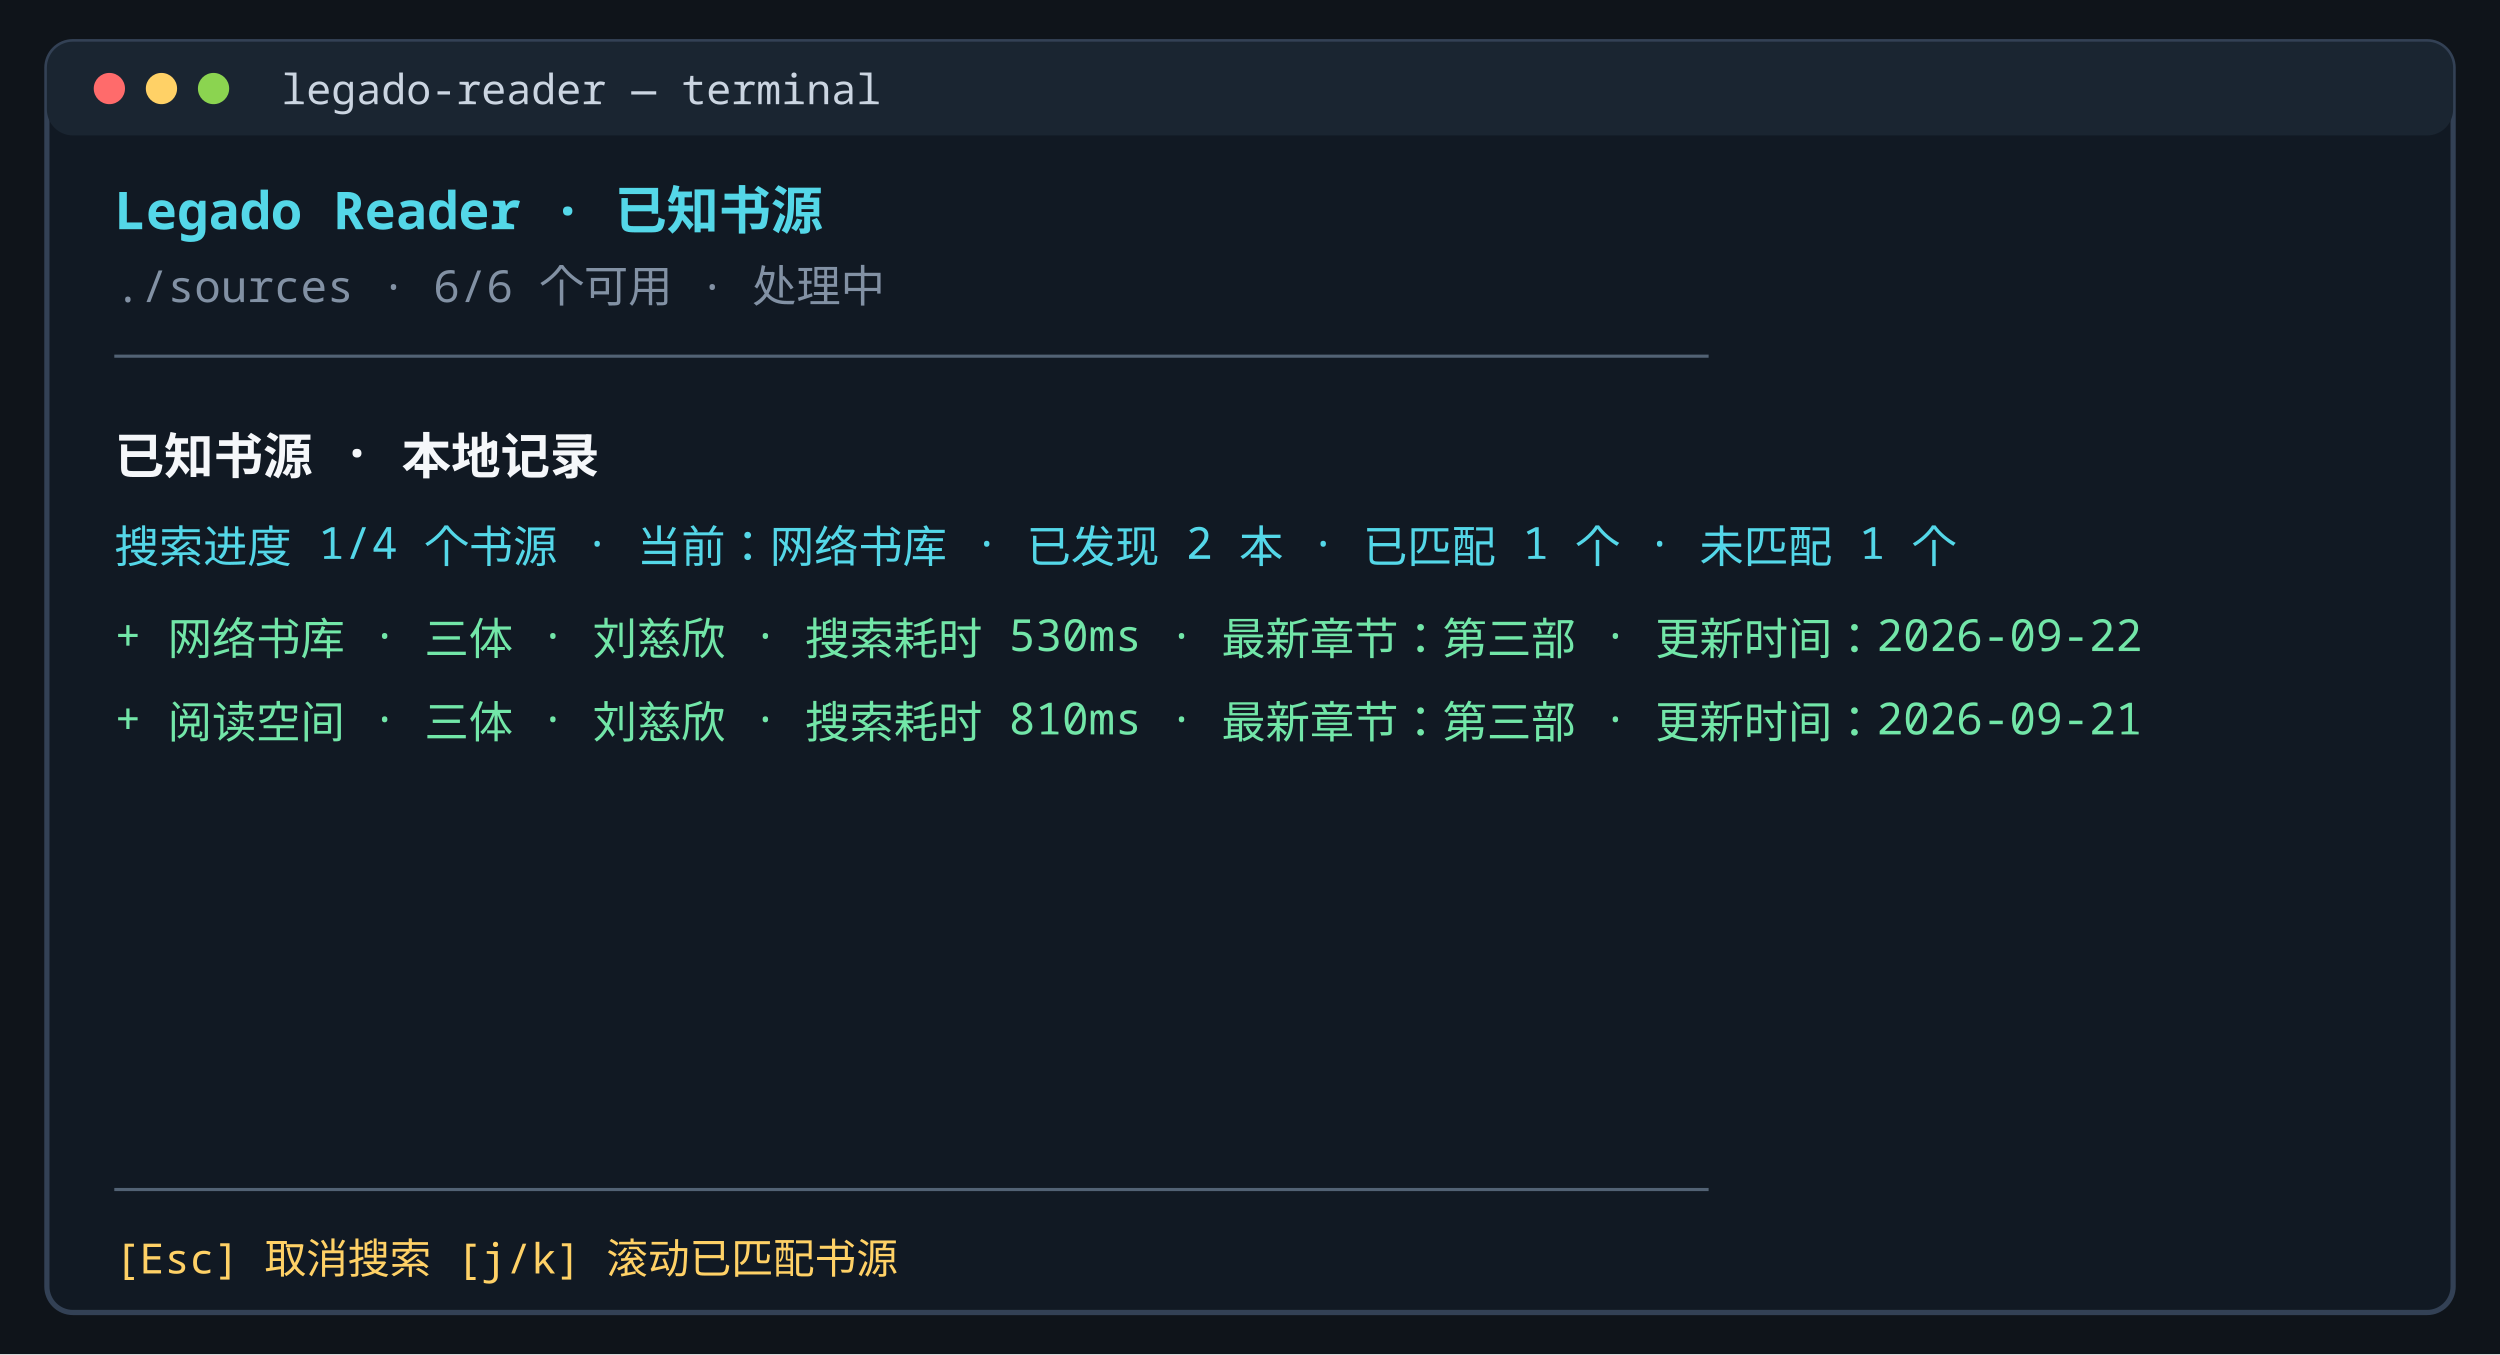
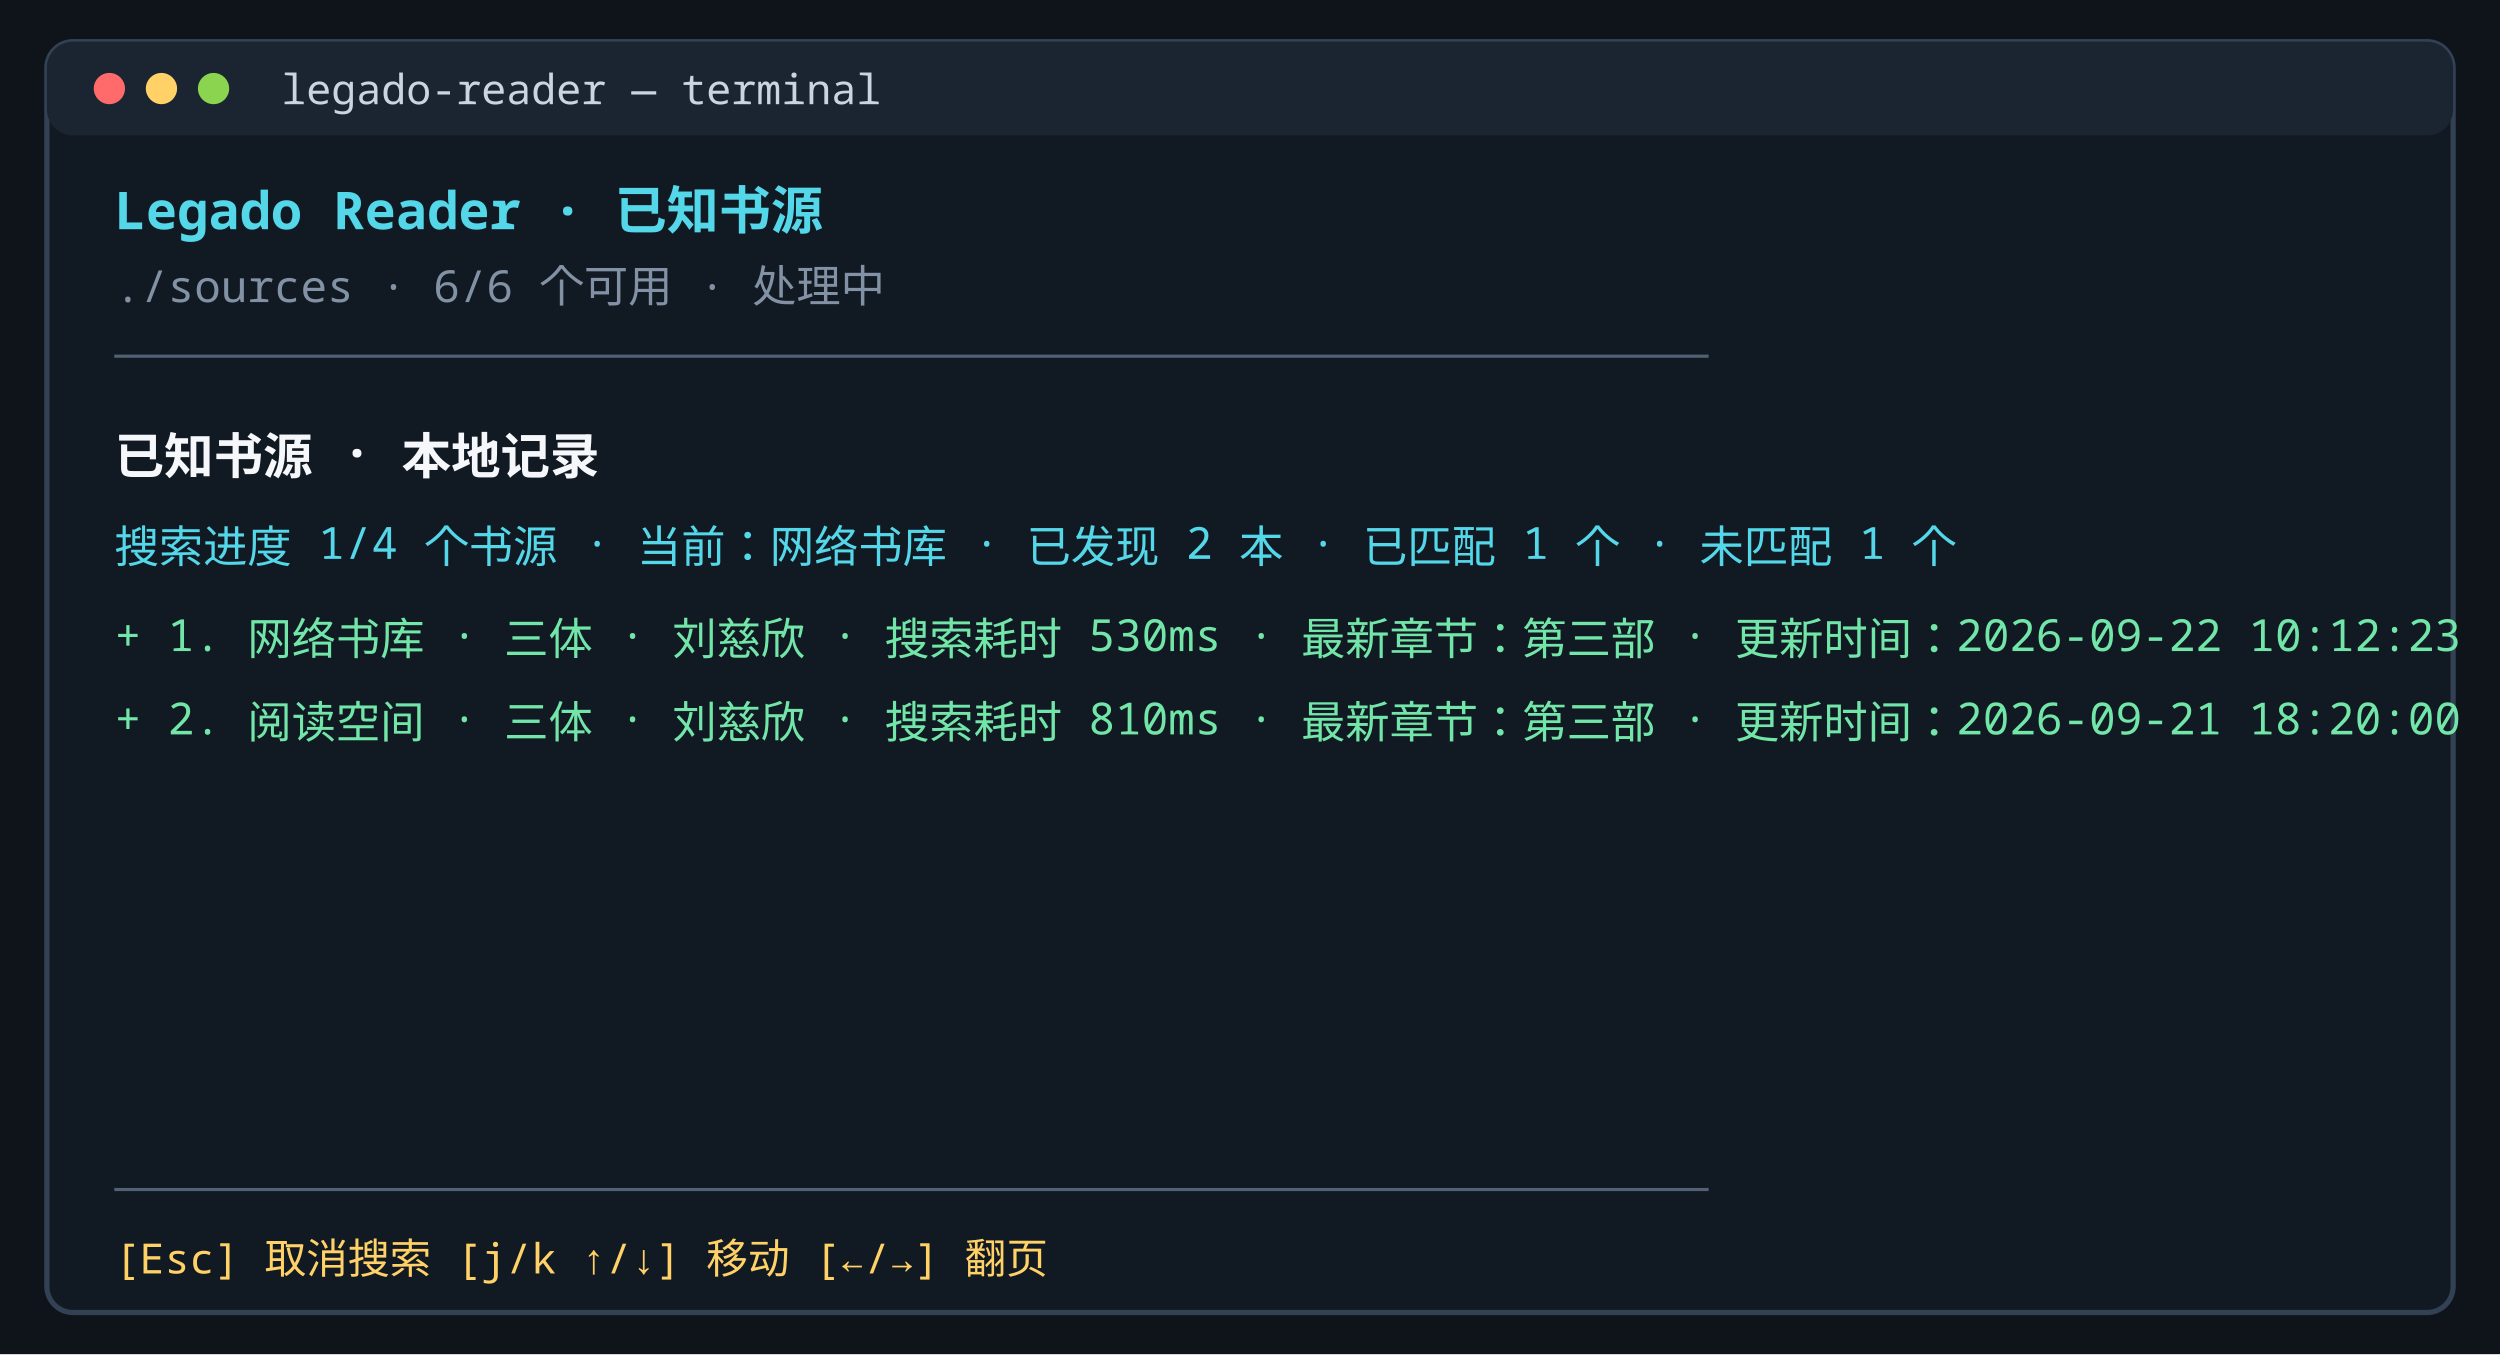
<svg xmlns="http://www.w3.org/2000/svg" width="960" height="520" viewBox="0 0 960 520" role="img" aria-labelledby="title desc">
  <rect width="960" height="520" fill="#0f141a" />
  <rect x="18" y="16" width="924" height="488" rx="10" fill="#111923" stroke="#334155" stroke-width="2" />
  <rect x="18" y="16" width="924" height="36" rx="10" fill="#1a2531" />
  <circle cx="42" cy="34" r="6" fill="#ff6b6b" />
  <circle cx="62" cy="34" r="6" fill="#ffd166" />
  <circle cx="82" cy="34" r="6" fill="#8bd450" />
  <text x="108" y="40" fill="#cbd5e1" font-family="SFMono-Regular,Menlo,Consolas,'Noto Sans Mono',monospace" font-size="16">legado-reader — terminal</text>
  <text x="44" y="88" fill="#54d7e8" font-family="SFMono-Regular,Menlo,Consolas,'Noto Sans Mono',monospace" font-size="20" font-weight="700">Legado Reader  ·  已知书源</text>
  <text x="44" y="116" fill="#8291a4" font-family="SFMono-Regular,Menlo,Consolas,'Noto Sans Mono',monospace" font-size="17">./sources · 6/6 个可用 · 处理中</text>
  <text x="44" y="143" fill="#526274" font-family="SFMono-Regular,Menlo,Consolas,'Noto Sans Mono',monospace" font-size="17">────────────────────────────────────────────────────────────</text>
  <text x="44" y="182" fill="#f5f7fa" font-family="SFMono-Regular,Menlo,Consolas,'Noto Sans Mono',monospace" font-size="19" font-weight="700">已知书源 · 本地记录</text>
  <text x="44" y="216" fill="#54d7e8" font-family="SFMono-Regular,Menlo,Consolas,'Noto Sans Mono',monospace" font-size="17">搜索进度 1/4 个书源 · 当前：网络书库 · 已发现 2 本 · 已匹配 1 个 · 未匹配 1 个</text>
-   <text x="44" y="250" fill="#72e6a8" font-family="SFMono-Regular,Menlo,Consolas,'Noto Sans Mono',monospace" font-size="17">+ 网络书库 · 三体 · 刘慈欣 · 搜索耗时 530ms · 最新章节：第三部 · 更新时间：2026-09-22</text>
-   <text x="44" y="282" fill="#72e6a8" font-family="SFMono-Regular,Menlo,Consolas,'Noto Sans Mono',monospace" font-size="17">+ 阅读空间 · 三体 · 刘慈欣 · 搜索耗时 810ms · 最新章节：第三部 · 更新时间：2026-09-21</text>
+   <text x="44" y="250" fill="#72e6a8" font-family="SFMono-Regular,Menlo,Consolas,'Noto Sans Mono',monospace" font-size="17">+ 1. 网络书库 · 三体 · 刘慈欣 · 搜索耗时 530ms · 最新章节：第三部 · 更新时间：2026-09-22 10:12:23</text>
+   <text x="44" y="282" fill="#72e6a8" font-family="SFMono-Regular,Menlo,Consolas,'Noto Sans Mono',monospace" font-size="17">+ 2. 阅读空间 · 三体 · 刘慈欣 · 搜索耗时 810ms · 最新章节：第三部 · 更新时间：2026-09-21 18:20:00</text>
  <text x="44" y="463" fill="#526274" font-family="SFMono-Regular,Menlo,Consolas,'Noto Sans Mono',monospace" font-size="17">────────────────────────────────────────────────────────────</text>
-   <text x="44" y="489" fill="#ffd166" font-family="SFMono-Regular,Menlo,Consolas,'Noto Sans Mono',monospace" font-size="16">[Esc] 取消搜索  [j/k] 滚动已匹配书源</text>
+   <text x="44" y="489" fill="#ffd166" font-family="SFMono-Regular,Menlo,Consolas,'Noto Sans Mono',monospace" font-size="16">[Esc] 取消搜索  [j/k ↑/↓] 移动  [←/→] 翻页</text>
</svg>
